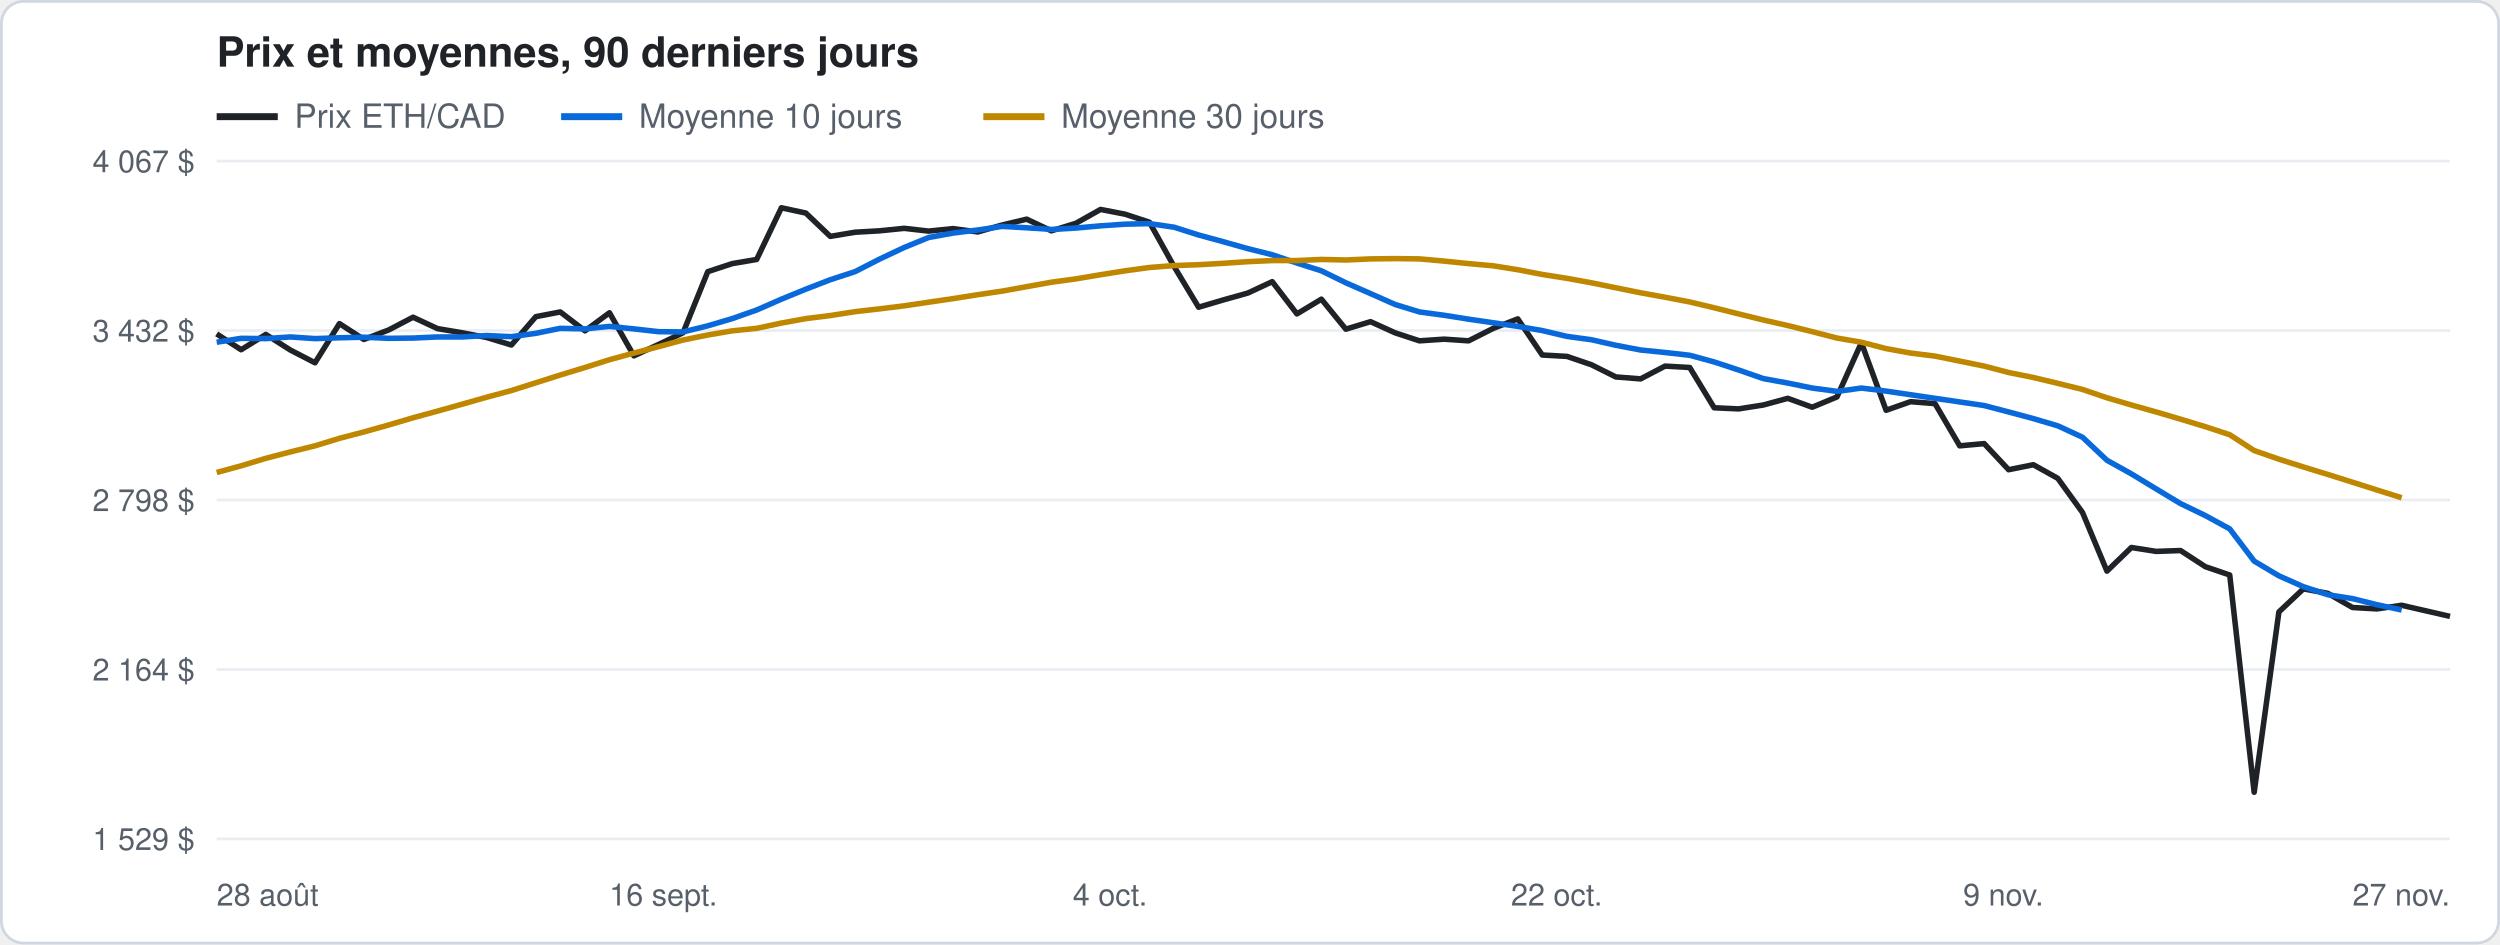
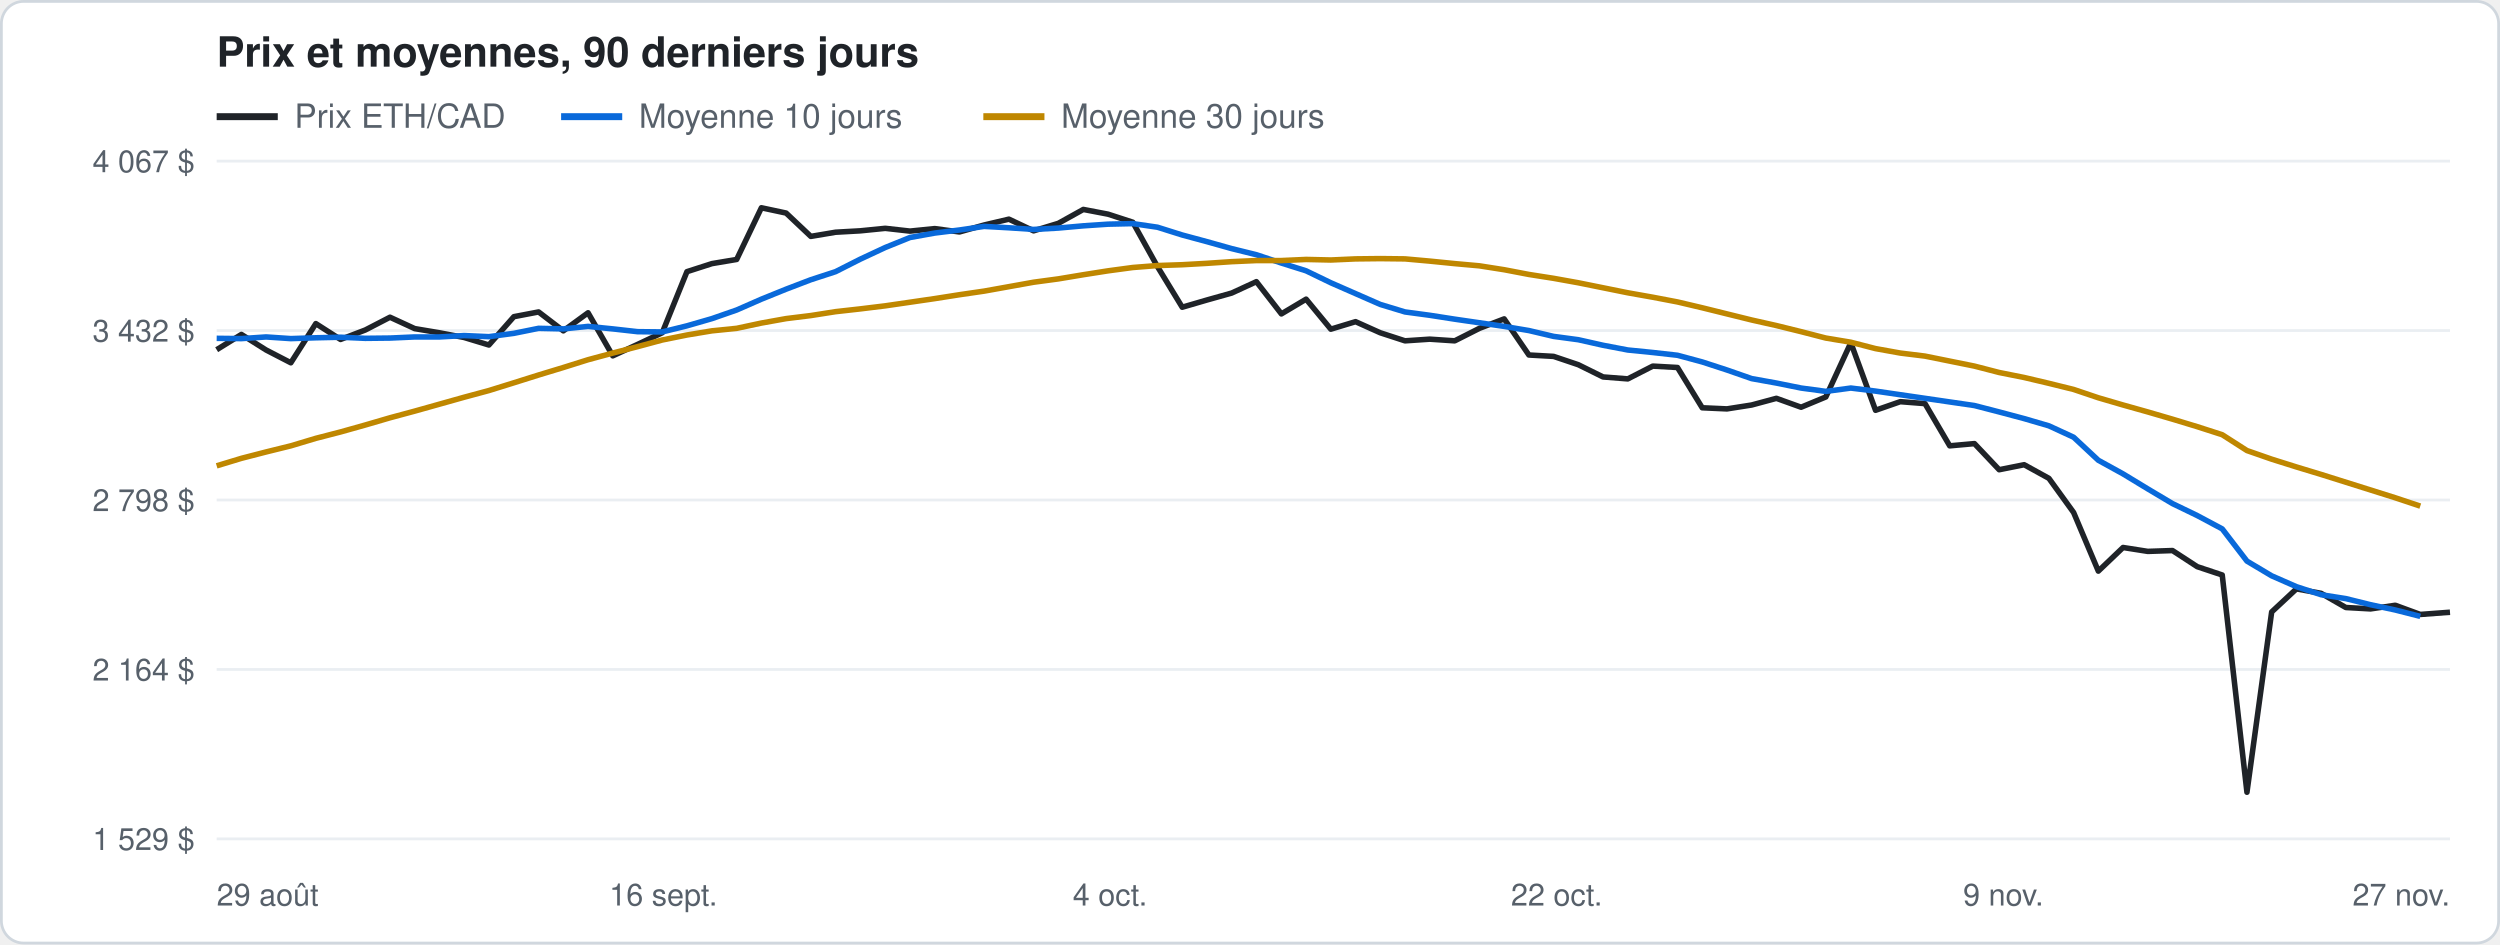
<svg xmlns="http://www.w3.org/2000/svg" width="900" height="340" viewBox="0 0 900 340" font-family="-apple-system, Segoe UI, Helvetica, Arial, sans-serif">
  <rect x="0.5" y="0.5" width="899" height="339" rx="8" fill="#ffffff" stroke="#d0d7de" />
  <text x="78" y="24" font-size="15" font-weight="600" fill="#1f2328">Prix et moyennes, 90 derniers jours</text>
  <line x1="78" y1="42" x2="100" y2="42" stroke="#1f2328" stroke-width="2.5" />
  <text x="106" y="46" font-size="12" fill="#57606a">Prix ETH/CAD</text>
  <line x1="202" y1="42" x2="224" y2="42" stroke="#0969da" stroke-width="2.5" />
  <text x="230" y="46" font-size="12" fill="#57606a">Moyenne 10 jours</text>
  <line x1="354" y1="42" x2="376" y2="42" stroke="#bf8700" stroke-width="2.5" />
  <text x="382" y="46" font-size="12" fill="#57606a">Moyenne 30 jours</text>
  <line x1="78" y1="302.0" x2="882" y2="302.0" stroke="#eaeef2" />
  <text x="70" y="306.0" font-size="11" fill="#57606a" text-anchor="end">1 529 $</text>
  <line x1="78" y1="241.0" x2="882" y2="241.0" stroke="#eaeef2" />
  <text x="70" y="245.0" font-size="11" fill="#57606a" text-anchor="end">2 164 $</text>
  <line x1="78" y1="180.0" x2="882" y2="180.0" stroke="#eaeef2" />
  <text x="70" y="184.0" font-size="11" fill="#57606a" text-anchor="end">2 798 $</text>
  <line x1="78" y1="119.0" x2="882" y2="119.0" stroke="#eaeef2" />
  <text x="70" y="123.0" font-size="11" fill="#57606a" text-anchor="end">3 432 $</text>
  <line x1="78" y1="58.0" x2="882" y2="58.0" stroke="#eaeef2" />
  <text x="70" y="62.0" font-size="11" fill="#57606a" text-anchor="end">4 067 $</text>
-   <text x="78.0" y="326" font-size="11" fill="#57606a" text-anchor="start">28 août</text>
+   <text x="78.0" y="326" font-size="11" fill="#57606a" text-anchor="start">29 août</text>
  <text x="238.8" y="326" font-size="11" fill="#57606a" text-anchor="middle">16 sept.</text>
  <text x="399.6" y="326" font-size="11" fill="#57606a" text-anchor="middle">4 oct.</text>
  <text x="560.4" y="326" font-size="11" fill="#57606a" text-anchor="middle">22 oct.</text>
  <text x="721.2" y="326" font-size="11" fill="#57606a" text-anchor="middle">9 nov.</text>
  <text x="882.0" y="326" font-size="11" fill="#57606a" text-anchor="end">27 nov.</text>
-   <polyline points="78.0,120.2 86.8,125.9 95.7,120.4 104.5,126.0 113.4,130.6 122.2,116.5 131.0,122.2 139.9,118.8 148.7,114.2 157.5,118.3 166.4,119.8 175.2,121.5 184.1,124.2 192.9,114.0 201.7,112.3 210.6,119.1 219.4,112.6 228.2,128.1 237.1,124.0 245.9,119.8 254.8,97.8 263.6,94.9 272.4,93.4 281.3,74.8 290.1,76.7 298.9,85.1 307.8,83.6 316.6,83.1 325.5,82.2 334.3,83.2 343.1,82.3 352.0,83.5 360.8,81.0 369.6,78.9 378.5,83.1 387.3,80.4 396.2,75.4 405.0,77.1 413.8,80.0 422.7,96.0 431.5,110.6 440.3,108.0 449.2,105.5 458.0,101.4 466.9,113.0 475.7,107.7 484.5,118.5 493.4,115.8 502.2,119.8 511.0,122.7 519.9,122.1 528.7,122.7 537.6,118.2 546.4,114.8 555.2,127.8 564.1,128.3 572.9,131.3 581.7,135.7 590.6,136.4 599.4,131.8 608.3,132.3 617.1,146.8 625.9,147.2 634.8,145.8 643.6,143.4 652.4,146.6 661.3,142.9 670.1,123.4 679.0,147.7 687.8,144.6 696.6,145.3 705.5,160.5 714.3,159.7 723.1,169.1 732.0,167.3 740.8,172.2 749.7,184.5 758.5,205.6 767.3,197.1 776.2,198.5 785.0,198.2 793.9,204.0 802.7,207.0 811.5,285.2 820.4,220.3 829.2,212.0 838.0,213.6 846.9,218.7 855.7,219.2 864.6,217.9 882.0,221.9" fill="none" stroke="#1f2328" stroke-width="2" stroke-linejoin="round" />
-   <polyline points="78.0,123.2 86.8,121.8 95.7,121.9 104.5,121.3 113.4,121.9 122.2,121.6 131.0,121.4 139.9,121.8 148.7,121.7 157.5,121.3 166.4,121.3 175.2,120.8 184.1,121.2 192.9,120.0 201.7,118.2 210.6,118.4 219.4,117.5 228.2,118.4 237.1,119.4 245.9,119.5 254.8,117.3 263.6,114.7 272.4,111.6 281.3,107.7 290.1,104.1 298.9,100.7 307.8,97.8 316.6,93.3 325.5,89.1 334.3,85.5 343.1,83.9 352.0,82.8 360.8,81.5 369.6,82.0 378.5,82.6 387.3,82.1 396.2,81.3 405.0,80.7 413.8,80.5 422.7,81.8 431.5,84.6 440.3,87.0 449.2,89.5 458.0,91.7 466.9,94.7 475.7,97.5 484.5,101.8 493.4,105.7 502.2,109.6 511.0,112.3 519.9,113.5 528.7,114.9 537.6,116.2 546.4,117.5 555.2,119.0 564.1,121.1 572.9,122.3 581.7,124.3 590.6,126.0 599.4,126.9 608.3,127.9 617.1,130.3 625.9,133.2 634.8,136.3 643.6,137.9 652.4,139.7 661.3,140.9 670.1,139.7 679.0,140.8 687.8,142.1 696.6,143.4 705.5,144.7 714.3,146.0 723.1,148.3 732.0,150.7 740.8,153.3 749.7,157.4 758.5,165.7 767.3,170.6 776.2,176.0 785.0,181.3 793.9,185.6 802.7,190.4 811.5,202.0 820.4,207.3 829.2,211.2 838.0,214.1 846.9,215.5 855.7,217.7 864.6,219.6" fill="none" stroke="#0969da" stroke-width="2" stroke-linejoin="round" />
-   <polyline points="78.0,170.1 86.8,167.7 95.7,165.0 104.5,162.7 113.4,160.5 122.2,157.8 131.0,155.5 139.9,153.0 148.7,150.4 157.5,148.0 166.4,145.5 175.2,143.0 184.1,140.6 192.9,137.8 201.7,135.0 210.6,132.3 219.4,129.5 228.2,127.1 237.1,124.8 245.9,122.4 254.8,120.6 263.6,119.1 272.4,118.2 281.3,116.3 290.1,114.7 298.9,113.6 307.8,112.2 316.6,111.2 325.5,110.1 334.3,108.8 343.1,107.5 352.0,106.1 360.8,104.8 369.6,103.2 378.5,101.6 387.3,100.4 396.2,98.9 405.0,97.5 413.8,96.3 422.7,95.6 431.5,95.3 440.3,94.8 449.2,94.2 458.0,93.8 466.9,93.8 475.7,93.4 484.5,93.6 493.4,93.2 502.2,93.1 511.0,93.2 519.9,94.0 528.7,94.9 537.6,95.7 546.4,97.1 555.2,98.8 564.1,100.2 572.9,101.8 581.7,103.6 590.6,105.4 599.4,107.0 608.3,108.7 617.1,110.8 625.9,113.0 634.8,115.2 643.6,117.2 652.4,119.4 661.3,121.7 670.1,123.2 679.0,125.5 687.8,127.1 696.6,128.2 705.5,130.0 714.3,131.8 723.1,134.1 732.0,135.9 740.8,138.0 749.7,140.2 758.5,143.2 767.3,145.8 776.2,148.3 785.0,150.9 793.9,153.6 802.7,156.5 811.5,162.2 820.4,165.3 829.2,168.1 838.0,170.8 846.9,173.6 855.7,176.4 864.6,179.2" fill="none" stroke="#bf8700" stroke-width="2" stroke-linejoin="round" />
+   <polyline points="78.0,125.9 86.9,120.4 95.8,126.0 104.7,130.6 113.7,116.5 122.6,122.2 131.5,118.8 140.4,114.2 149.3,118.3 158.2,119.8 167.1,121.5 176.0,124.2 185.0,114.0 193.9,112.3 202.8,119.1 211.7,112.6 220.6,128.1 229.5,124.0 238.4,119.8 247.3,97.8 256.3,94.9 265.2,93.4 274.1,74.8 283.0,76.7 291.9,85.1 300.8,83.6 309.7,83.1 318.7,82.2 327.6,83.2 336.5,82.3 345.4,83.5 354.3,81.0 363.2,78.9 372.1,83.1 381.0,80.4 390.0,75.4 398.9,77.1 407.8,80.0 416.7,96.0 425.6,110.6 434.5,108.0 443.4,105.5 452.3,101.4 461.3,113.0 470.2,107.7 479.1,118.5 488.0,115.8 496.9,119.8 505.8,122.7 514.7,122.1 523.7,122.7 532.6,118.2 541.5,114.8 550.4,127.8 559.3,128.3 568.2,131.3 577.1,135.7 586.0,136.4 595.0,131.8 603.9,132.3 612.8,146.8 621.7,147.2 630.6,145.8 639.5,143.4 648.4,146.6 657.3,142.9 666.3,123.4 675.2,147.7 684.1,144.6 693.0,145.3 701.9,160.5 710.8,159.7 719.7,169.1 728.7,167.3 737.6,172.2 746.5,184.5 755.4,205.6 764.3,197.1 773.2,198.5 782.1,198.2 791.0,204.0 800.0,207.0 808.9,285.2 817.8,220.3 826.7,212.0 835.6,213.6 844.5,218.7 853.4,219.2 862.3,217.9 871.3,221.2 882.0,220.4" fill="none" stroke="#1f2328" stroke-width="2" stroke-linejoin="round" />
+   <polyline points="78.0,121.8 86.9,121.9 95.8,121.3 104.7,121.9 113.7,121.6 122.6,121.4 131.5,121.8 140.4,121.7 149.3,121.3 158.2,121.3 167.1,120.8 176.0,121.2 185.0,120.0 193.9,118.2 202.8,118.4 211.7,117.5 220.6,118.4 229.5,119.4 238.4,119.5 247.3,117.3 256.3,114.7 265.2,111.6 274.1,107.7 283.0,104.1 291.9,100.7 300.8,97.8 309.7,93.3 318.7,89.1 327.6,85.5 336.5,83.9 345.4,82.8 354.3,81.5 363.2,82.0 372.1,82.6 381.0,82.1 390.0,81.3 398.9,80.7 407.8,80.5 416.7,81.8 425.6,84.6 434.5,87.0 443.4,89.5 452.3,91.7 461.3,94.7 470.2,97.5 479.1,101.8 488.0,105.7 496.9,109.6 505.8,112.3 514.7,113.5 523.7,114.9 532.6,116.2 541.5,117.5 550.4,119.0 559.3,121.1 568.2,122.3 577.1,124.3 586.0,126.0 595.0,126.9 603.9,127.9 612.8,130.3 621.7,133.2 630.6,136.3 639.5,137.9 648.4,139.7 657.3,140.9 666.3,139.7 675.2,140.8 684.1,142.1 693.0,143.4 701.9,144.7 710.8,146.0 719.7,148.3 728.7,150.7 737.6,153.3 746.5,157.4 755.4,165.7 764.3,170.6 773.2,176.0 782.1,181.3 791.0,185.6 800.0,190.4 808.9,202.0 817.8,207.3 826.7,211.2 835.6,214.1 844.5,215.5 853.4,217.7 862.3,219.6 871.3,221.9" fill="none" stroke="#0969da" stroke-width="2" stroke-linejoin="round" />
+   <polyline points="78.0,167.7 86.9,165.0 95.8,162.7 104.7,160.5 113.7,157.8 122.6,155.5 131.5,153.0 140.4,150.4 149.3,148.0 158.2,145.5 167.1,143.0 176.0,140.6 185.0,137.8 193.9,135.0 202.8,132.3 211.7,129.5 220.6,127.1 229.5,124.8 238.4,122.4 247.3,120.6 256.3,119.1 265.2,118.2 274.1,116.3 283.0,114.7 291.9,113.6 300.8,112.2 309.7,111.2 318.7,110.1 327.6,108.8 336.5,107.5 345.4,106.1 354.3,104.8 363.2,103.2 372.1,101.6 381.0,100.4 390.0,98.9 398.9,97.5 407.8,96.3 416.7,95.6 425.6,95.3 434.5,94.8 443.4,94.2 452.3,93.8 461.3,93.8 470.2,93.4 479.1,93.6 488.0,93.2 496.9,93.1 505.8,93.2 514.7,94.0 523.7,94.9 532.6,95.7 541.5,97.1 550.4,98.8 559.3,100.2 568.2,101.8 577.1,103.6 586.0,105.4 595.0,107.0 603.9,108.7 612.8,110.8 621.7,113.0 630.6,115.2 639.5,117.2 648.4,119.4 657.3,121.7 666.3,123.2 675.2,125.5 684.1,127.1 693.0,128.2 701.9,130.0 710.8,131.8 719.7,134.1 728.7,135.9 737.6,138.0 746.5,140.2 755.4,143.2 764.3,145.8 773.2,148.3 782.1,150.9 791.0,153.6 800.0,156.5 808.9,162.2 817.8,165.3 826.7,168.1 835.6,170.8 844.5,173.6 853.4,176.4 862.3,179.2 871.3,182.2" fill="none" stroke="#bf8700" stroke-width="2" stroke-linejoin="round" />
</svg>
